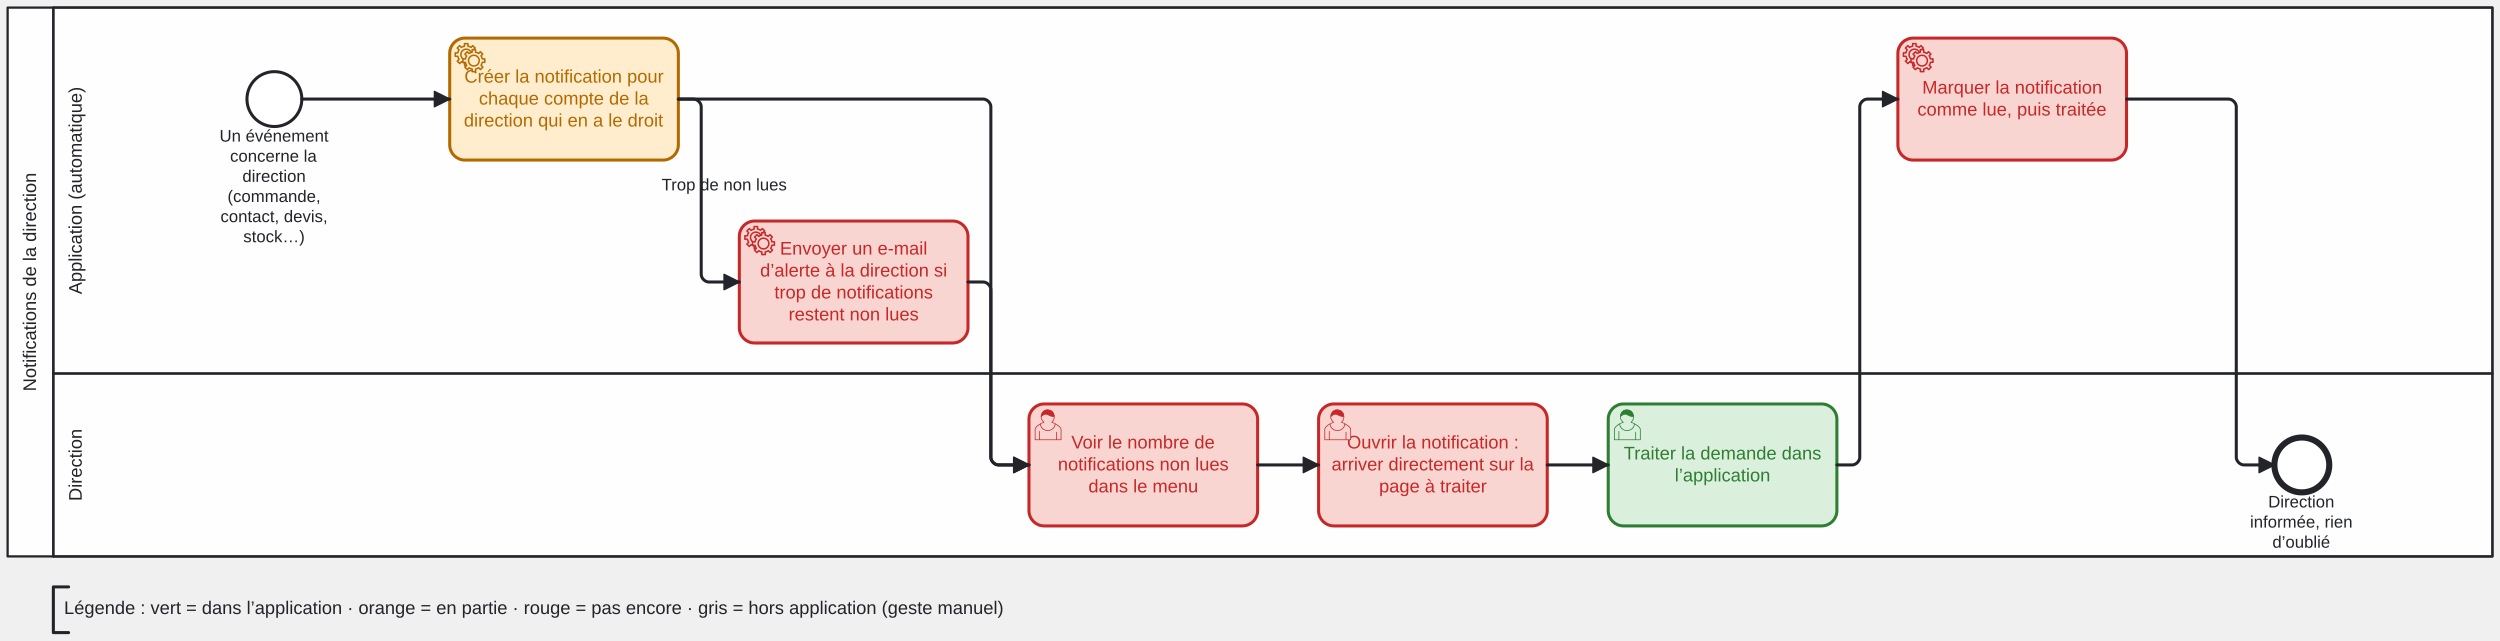
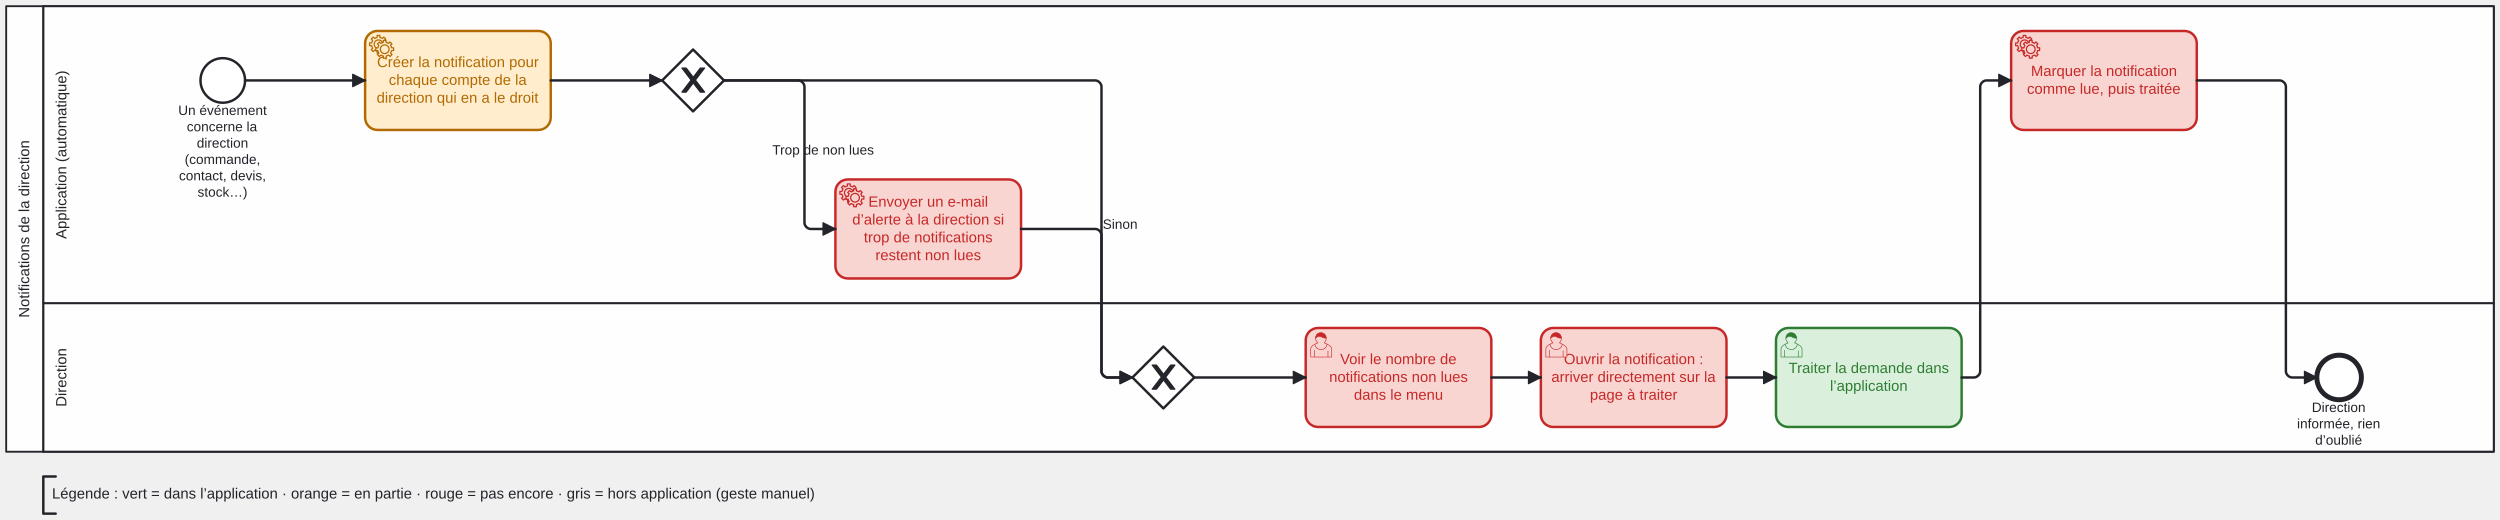
- <svg xmlns="http://www.w3.org/2000/svg" width="1640" height="420" viewBox="35 35 1640 420" version="1.1">
+ <svg xmlns="http://www.w3.org/2000/svg" width="2020" height="420" viewBox="35 35 2020 420" version="1.1">
  <g class="djs-group">
    <g class="djs-element djs-shape" data-element-id="P35_notifications_pool" transform="matrix(1 0 0 1 40 40)" style="display: block;">
      <g class="djs-visual">
-         <rect x="0" y="0" width="1630" height="360" rx="0" ry="0" style="stroke-linecap: round; stroke-linejoin: round; stroke: rgb(34, 36, 42); stroke-width: 1.5px; fill: white; fill-opacity: 0.95;" />
+         <rect x="0" y="0" width="2010" height="360" rx="0" ry="0" style="stroke-linecap: round; stroke-linejoin: round; stroke: rgb(34, 36, 42); stroke-width: 1.5px; fill: white; fill-opacity: 0.95;" />
        <path style="fill: none; stroke-linecap: round; stroke-linejoin: round; stroke: rgb(34, 36, 42); stroke-width: 1.5px;" d="M30,0L30,360" />
        <text lineHeight="1.2" class="djs-label" transform="matrix(-1.83697e-16 -1 1 -1.83697e-16 0 360)" style="font-family: Arial, sans-serif; font-size: 12px; font-weight: normal; fill: rgb(34, 36, 42);">
          <tspan x="108.289" y="18.6">Notifications de la direction</tspan>
        </text>
      </g>
-       <rect class="djs-hit djs-hit-all" x="0" y="0" width="1630" height="360" style="fill: none; stroke-opacity: 0; stroke: white; stroke-width: 15px;" />
-       <rect x="-5" y="-5" rx="4" width="1640" height="370" class="djs-outline" style="fill: none;" />
+       <rect class="djs-hit djs-hit-all" x="0" y="0" width="2010" height="360" style="fill: none; stroke-opacity: 0; stroke: white; stroke-width: 15px;" />
+       <rect x="-5" y="-5" rx="4" width="2020" height="370" class="djs-outline" style="fill: none;" />
    </g>
    <g class="djs-children">
      <g class="djs-group">
        <g class="djs-element djs-shape" data-element-id="P35_notifications_voie_direction" transform="matrix(1 0 0 1 70 280)" style="display: block;">
          <g class="djs-visual">
-             <rect x="0" y="0" width="1600" height="120" rx="0" ry="0" style="stroke-linecap: round; stroke-linejoin: round; stroke: rgb(34, 36, 42); stroke-width: 1.5px; fill: white; fill-opacity: 0.25;" />
+             <rect x="0" y="0" width="1980" height="120" rx="0" ry="0" style="stroke-linecap: round; stroke-linejoin: round; stroke: rgb(34, 36, 42); stroke-width: 1.5px; fill: white; fill-opacity: 0.25;" />
            <text lineHeight="1.2" class="djs-label" transform="matrix(-1.83697e-16 -1 1 -1.83697e-16 0 120)" style="font-family: Arial, sans-serif; font-size: 12px; font-weight: normal; fill: rgb(34, 36, 42);">
              <tspan x="36.32" y="18.6">Direction</tspan>
            </text>
          </g>
-           <rect class="djs-hit djs-hit-all" x="0" y="0" width="1600" height="120" style="fill: none; stroke-opacity: 0; stroke: white; stroke-width: 15px;" />
-           <rect x="-5" y="-5" rx="4" width="1610" height="130" class="djs-outline" style="fill: none;" />
+           <rect class="djs-hit djs-hit-all" x="0" y="0" width="1980" height="120" style="fill: none; stroke-opacity: 0; stroke: white; stroke-width: 15px;" />
+           <rect x="-5" y="-5" rx="4" width="1990" height="130" class="djs-outline" style="fill: none;" />
        </g>
      </g>
      <g class="djs-group">
        <g class="djs-element djs-shape" data-element-id="P35_notifications_voie_systeme" transform="matrix(1 0 0 1 70 40)" style="display: block;">
          <g class="djs-visual">
-             <rect x="0" y="0" width="1600" height="240" rx="0" ry="0" style="stroke-linecap: round; stroke-linejoin: round; stroke: rgb(34, 36, 42); stroke-width: 1.5px; fill: white; fill-opacity: 0.25;" />
+             <rect x="0" y="0" width="1980" height="240" rx="0" ry="0" style="stroke-linecap: round; stroke-linejoin: round; stroke: rgb(34, 36, 42); stroke-width: 1.5px; fill: white; fill-opacity: 0.25;" />
            <text lineHeight="1.2" class="djs-label" transform="matrix(-1.83697e-16 -1 1 -1.83697e-16 0 240)" style="font-family: Arial, sans-serif; font-size: 12px; font-weight: normal; fill: rgb(34, 36, 42);">
              <tspan x="51.959" y="18.6">Application (automatique)</tspan>
            </text>
          </g>
-           <rect class="djs-hit djs-hit-all" x="0" y="0" width="1600" height="240" style="fill: none; stroke-opacity: 0; stroke: white; stroke-width: 15px;" />
-           <rect x="-5" y="-5" rx="4" width="1610" height="250" class="djs-outline" style="fill: none;" />
+           <rect class="djs-hit djs-hit-all" x="0" y="0" width="1980" height="240" style="fill: none; stroke-opacity: 0; stroke: white; stroke-width: 15px;" />
+           <rect x="-5" y="-5" rx="4" width="1990" height="250" class="djs-outline" style="fill: none;" />
        </g>
      </g>
      <g class="djs-group">
        <g class="djs-element djs-shape" data-element-id="P35_notifications_d" transform="matrix(1 0 0 1 197 82)" style="display: block;">
          <g class="djs-visual">
            <circle cx="18" cy="18" r="18" style="stroke-linecap: round; stroke-linejoin: round; stroke: rgb(34, 36, 42); stroke-width: 2px; fill: white; fill-opacity: 0.95;" />
          </g>
          <rect class="djs-hit djs-hit-all" x="0" y="0" width="36" height="36" style="fill: none; stroke-opacity: 0; stroke: white; stroke-width: 15px;" />
          <circle cx="18" cy="18" r="23" class="djs-outline" style="fill: none;" />
        </g>
      </g>
      <g class="djs-group">
        <g class="djs-element djs-shape" data-element-id="P35_notifications_d_label" transform="matrix(1 0 0 1 179 118)" style="display: block;">
          <g class="djs-visual">
            <text lineHeight="1.2" class="djs-label" style="font-family: Arial, sans-serif; font-size: 11px; font-weight: normal; fill: rgb(34, 36, 42);">
              <tspan x="0" y="9.9">Un événement </tspan>
              <tspan x="6.898" y="23.1">concerne la </tspan>
              <tspan x="14.984" y="36.3">direction </tspan>
              <tspan x="5.203" y="49.5">(commande, </tspan>
              <tspan x="0.609" y="62.7">contact, devis, </tspan>
              <tspan x="15.602" y="75.9">stock…)</tspan>
            </text>
          </g>
          <rect class="djs-hit djs-hit-all" x="0" y="0" width="72" height="80" style="fill: none; stroke-opacity: 0; stroke: white; stroke-width: 15px;" />
          <rect x="-5" y="-5" rx="4" width="82" height="90" class="djs-outline" style="fill: none;" />
        </g>
      </g>
      <g class="djs-group">
        <g class="djs-element djs-shape" data-element-id="P35_notifications_t1" transform="matrix(1 0 0 1 330 60)" style="display: block;">
          <g class="djs-visual">
            <rect x="0" y="0" width="150" height="80" rx="10" ry="10" style="stroke-linecap: round; stroke-linejoin: round; stroke: rgb(178, 106, 0); stroke-width: 2px; fill: rgb(255, 236, 204); fill-opacity: 0.95;" />
            <text lineHeight="1.2" class="djs-label" style="font-family: Arial, sans-serif; font-size: 12px; font-weight: normal; fill: rgb(178, 106, 0);">
              <tspan x="9.631" y="29.2">Créer la notification pour</tspan>
              <tspan x="19.132" y="43.6">chaque compte de la </tspan>
              <tspan x="9.294" y="58">direction qui en a le droit</tspan>
            </text>
            <circle cx="5" cy="5" r="5" transform="translate(6, 6)" style="stroke-linecap: round; stroke-linejoin: round; stroke: none; stroke-width: 2px; fill: rgb(255, 236, 204);" />
            <path d="m 12,18 v -1.713 c 0.352,-0.07 0.704,-0.178 1.048,-0.321 0.344,-0.145 0.666,-0.321 0.966,-0.521 l 1.194,1.18 1.567,-1.577 -1.195,-1.18 c 0.403,-0.614 0.683,-1.299 0.825,-2.018 l 1.622,-0.01 v -2.22 l -1.637,0.01 c -0.073,-0.352 -0.178,-0.7 -0.324,-1.044 -0.145,-0.344 -0.321,-0.664 -0.523,-0.962 l 1.131,-1.136 -1.583,-1.563 -1.13,1.136 c -0.614,-0.401 -1.303,-0.681 -2.023,-0.822 l 0.009,-1.619 h -2.241 l 0.004,1.631 c -0.354,0.074 -0.705,0.18 -1.05,0.324 -0.344,0.144 -0.665,0.321 -0.964,0.52 l -1.17,-1.158 -1.567,1.579 1.168,1.157 c -0.403,0.613 -0.683,1.298 -0.825,2.017 l -1.659,0.003 v 2.222 l 1.672,-0.006 c 0.073,0.351 0.18,0.702 0.324,1.045 0.145,0.344 0.321,0.664 0.523,0.961 l -1.199,1.197 1.584,1.56 1.196,-1.193 c 0.614,0.403 1.303,0.682 2.023,0.823 l 7.19e-4,1.699 h 2.227 z m 0.221,-3.996 c -1.789,0.75 -3.858,-0.093 -4.61,-1.874 -0.752,-1.783 0.091,-3.846 1.88,-4.596 1.788,-0.749 3.857,0.093 4.609,1.874 0.752,1.782 -0.091,3.846 -1.88,4.596 z" style="fill: rgb(255, 236, 204); stroke-linecap: round; stroke-linejoin: round; stroke: rgb(178, 106, 0); stroke-width: 1px;" />
            <circle cx="5" cy="5" r="5" transform="translate(11, 10)" style="stroke-linecap: round; stroke-linejoin: round; stroke: none; stroke-width: 2px; fill: rgb(255, 236, 204);" />
            <path d="m 17,22 v -1.713 c 0.352,-0.07 0.704,-0.178 1.048,-0.321 0.344,-0.145 0.666,-0.321 0.966,-0.521 l 1.194,1.18 1.567,-1.577 -1.195,-1.18 c 0.403,-0.614 0.683,-1.299 0.825,-2.018 l 1.622,-0.01 v -2.22 l -1.637,0.01 c -0.073,-0.352 -0.178,-0.7 -0.324,-1.044 -0.145,-0.344 -0.321,-0.664 -0.523,-0.962 l 1.131,-1.136 -1.583,-1.563 -1.13,1.136 c -0.614,-0.401 -1.303,-0.681 -2.023,-0.822 l 0.009,-1.619 h -2.241 l 0.004,1.631 c -0.354,0.074 -0.705,0.18 -1.05,0.324 -0.344,0.144 -0.665,0.321 -0.964,0.52 l -1.17,-1.158 -1.567,1.579 1.168,1.157 c -0.403,0.613 -0.683,1.298 -0.825,2.017 l -1.659,0.003 v 2.222 l 1.672,-0.006 c 0.073,0.351 0.18,0.702 0.324,1.045 0.145,0.344 0.321,0.664 0.523,0.961 l -1.199,1.197 1.584,1.56 1.196,-1.193 c 0.614,0.403 1.303,0.682 2.023,0.823 l 7.19e-4,1.699 h 2.227 z m 0.221,-3.996 c -1.789,0.75 -3.858,-0.093 -4.61,-1.874 -0.752,-1.783 0.091,-3.846 1.88,-4.596 1.788,-0.749 3.857,0.093 4.609,1.874 0.752,1.782 -0.091,3.846 -1.88,4.596 z" style="fill: rgb(255, 236, 204); stroke-linecap: round; stroke-linejoin: round; stroke: rgb(178, 106, 0); stroke-width: 1px;" />
          </g>
          <rect class="djs-hit djs-hit-all" x="0" y="0" width="150" height="80" style="fill: none; stroke-opacity: 0; stroke: white; stroke-width: 15px;" />
          <rect x="-5" y="-5" rx="14" width="160" height="90" class="djs-outline" style="fill: none;" />
        </g>
      </g>
      <g class="djs-group">
-         <g class="djs-element djs-shape" data-element-id="P35_notifications_t6" transform="matrix(1 0 0 1 520 180)" style="display: block;">
+         <g class="djs-element djs-shape" data-element-id="P35_notifications_t6" transform="matrix(1 0 0 1 710 180)" style="display: block;">
          <g class="djs-visual">
            <rect x="0" y="0" width="150" height="80" rx="10" ry="10" style="stroke-linecap: round; stroke-linejoin: round; stroke: rgb(198, 40, 40); stroke-width: 2px; fill: rgb(249, 211, 207); fill-opacity: 0.95;" />
            <text lineHeight="1.2" class="djs-label" style="font-family: Arial, sans-serif; font-size: 12px; font-weight: normal; fill: rgb(198, 40, 40);">
              <tspan x="26.641" y="22">Envoyer un e-mail </tspan>
              <tspan x="13.633" y="36.4">d’alerte à la direction si </tspan>
              <tspan x="22.969" y="50.8">trop de notifications </tspan>
              <tspan x="32.305" y="65.2">restent non lues</tspan>
            </text>
            <circle cx="5" cy="5" r="5" transform="translate(6, 6)" style="stroke-linecap: round; stroke-linejoin: round; stroke: none; stroke-width: 2px; fill: rgb(249, 211, 207);" />
            <path d="m 12,18 v -1.713 c 0.352,-0.07 0.704,-0.178 1.048,-0.321 0.344,-0.145 0.666,-0.321 0.966,-0.521 l 1.194,1.18 1.567,-1.577 -1.195,-1.18 c 0.403,-0.614 0.683,-1.299 0.825,-2.018 l 1.622,-0.01 v -2.22 l -1.637,0.01 c -0.073,-0.352 -0.178,-0.7 -0.324,-1.044 -0.145,-0.344 -0.321,-0.664 -0.523,-0.962 l 1.131,-1.136 -1.583,-1.563 -1.13,1.136 c -0.614,-0.401 -1.303,-0.681 -2.023,-0.822 l 0.009,-1.619 h -2.241 l 0.004,1.631 c -0.354,0.074 -0.705,0.18 -1.05,0.324 -0.344,0.144 -0.665,0.321 -0.964,0.52 l -1.17,-1.158 -1.567,1.579 1.168,1.157 c -0.403,0.613 -0.683,1.298 -0.825,2.017 l -1.659,0.003 v 2.222 l 1.672,-0.006 c 0.073,0.351 0.18,0.702 0.324,1.045 0.145,0.344 0.321,0.664 0.523,0.961 l -1.199,1.197 1.584,1.56 1.196,-1.193 c 0.614,0.403 1.303,0.682 2.023,0.823 l 7.19e-4,1.699 h 2.227 z m 0.221,-3.996 c -1.789,0.75 -3.858,-0.093 -4.61,-1.874 -0.752,-1.783 0.091,-3.846 1.88,-4.596 1.788,-0.749 3.857,0.093 4.609,1.874 0.752,1.782 -0.091,3.846 -1.88,4.596 z" style="fill: rgb(249, 211, 207); stroke-linecap: round; stroke-linejoin: round; stroke: rgb(198, 40, 40); stroke-width: 1px;" />
            <circle cx="5" cy="5" r="5" transform="translate(11, 10)" style="stroke-linecap: round; stroke-linejoin: round; stroke: none; stroke-width: 2px; fill: rgb(249, 211, 207);" />
            <path d="m 17,22 v -1.713 c 0.352,-0.07 0.704,-0.178 1.048,-0.321 0.344,-0.145 0.666,-0.321 0.966,-0.521 l 1.194,1.18 1.567,-1.577 -1.195,-1.18 c 0.403,-0.614 0.683,-1.299 0.825,-2.018 l 1.622,-0.01 v -2.22 l -1.637,0.01 c -0.073,-0.352 -0.178,-0.7 -0.324,-1.044 -0.145,-0.344 -0.321,-0.664 -0.523,-0.962 l 1.131,-1.136 -1.583,-1.563 -1.13,1.136 c -0.614,-0.401 -1.303,-0.681 -2.023,-0.822 l 0.009,-1.619 h -2.241 l 0.004,1.631 c -0.354,0.074 -0.705,0.18 -1.05,0.324 -0.344,0.144 -0.665,0.321 -0.964,0.52 l -1.17,-1.158 -1.567,1.579 1.168,1.157 c -0.403,0.613 -0.683,1.298 -0.825,2.017 l -1.659,0.003 v 2.222 l 1.672,-0.006 c 0.073,0.351 0.18,0.702 0.324,1.045 0.145,0.344 0.321,0.664 0.523,0.961 l -1.199,1.197 1.584,1.56 1.196,-1.193 c 0.614,0.403 1.303,0.682 2.023,0.823 l 7.19e-4,1.699 h 2.227 z m 0.221,-3.996 c -1.789,0.75 -3.858,-0.093 -4.61,-1.874 -0.752,-1.783 0.091,-3.846 1.88,-4.596 1.788,-0.749 3.857,0.093 4.609,1.874 0.752,1.782 -0.091,3.846 -1.88,4.596 z" style="fill: rgb(249, 211, 207); stroke-linecap: round; stroke-linejoin: round; stroke: rgb(198, 40, 40); stroke-width: 1px;" />
          </g>
          <rect class="djs-hit djs-hit-all" x="0" y="0" width="150" height="80" style="fill: none; stroke-opacity: 0; stroke: white; stroke-width: 15px;" />
          <rect x="-5" y="-5" rx="14" width="160" height="90" class="djs-outline" style="fill: none;" />
        </g>
      </g>
      <g class="djs-group">
-         <g class="djs-element djs-shape" data-element-id="P35_notifications_t2" transform="matrix(1 0 0 1 710 300)" style="display: block;">
+         <g class="djs-element djs-shape" data-element-id="P35_notifications_t2" transform="matrix(1 0 0 1 1090 300)" style="display: block;">
          <g class="djs-visual">
            <rect x="0" y="0" width="150" height="80" rx="10" ry="10" style="stroke-linecap: round; stroke-linejoin: round; stroke: rgb(198, 40, 40); stroke-width: 2px; fill: rgb(249, 211, 207); fill-opacity: 0.95;" />
            <text lineHeight="1.2" class="djs-label" style="font-family: Arial, sans-serif; font-size: 12px; font-weight: normal; fill: rgb(198, 40, 40);">
              <tspan x="27.81" y="29.2">Voir le nombre de </tspan>
              <tspan x="18.961" y="43.6">notifications non lues </tspan>
              <tspan x="38.977" y="58">dans le menu</tspan>
            </text>
            <path d="m 15,12 c 0.909,-0.845 1.594,-2.049 1.594,-3.385 0,-2.554 -1.805,-4.622 -4.357,-4.622 -2.552,0 -4.288,2.068 -4.288,4.622 0,1.348 0.974,2.562 1.896,3.405 -0.529,0.187 -5.669,2.097 -5.794,4.756 v 6.718 h 17 v -6.718 c 0,-2.298 -5.528,-4.595 -6.051,-4.776 zm -8,6 l 0,5.5 m 11,0 l 0,-5" style="fill: rgb(249, 211, 207); stroke-linecap: round; stroke-linejoin: round; stroke: rgb(198, 40, 40); stroke-width: 0.5px;" />
            <path d="m 15,12 m 2.162,1.009 c 0,2.447 -2.158,4.431 -4.821,4.431 -2.665,0 -4.822,-1.981 -4.822,-4.431 " style="fill: rgb(249, 211, 207); stroke-linecap: round; stroke-linejoin: round; stroke: rgb(198, 40, 40); stroke-width: 0.5px;" />
            <path d="m 15,12 m -6.9,-3.80 c 0,0 2.251,-2.358 4.274,-1.177 2.024,1.181 4.221,1.537 4.124,0.965 -0.098,-0.57 -0.117,-3.791 -4.191,-4.136 -3.575,0.001 -4.208,3.367 -4.207,4.348 z" style="fill: rgb(198, 40, 40); stroke-linecap: round; stroke-linejoin: round; stroke: rgb(198, 40, 40); stroke-width: 0.5px;" />
          </g>
          <rect class="djs-hit djs-hit-all" x="0" y="0" width="150" height="80" style="fill: none; stroke-opacity: 0; stroke: white; stroke-width: 15px;" />
          <rect x="-5" y="-5" rx="14" width="160" height="90" class="djs-outline" style="fill: none;" />
        </g>
      </g>
      <g class="djs-group">
-         <g class="djs-element djs-shape" data-element-id="P35_notifications_t3" transform="matrix(1 0 0 1 900 300)" style="display: block;">
+         <g class="djs-element djs-shape" data-element-id="P35_notifications_t3" transform="matrix(1 0 0 1 1280 300)" style="display: block;">
          <g class="djs-visual">
            <rect x="0" y="0" width="150" height="80" rx="10" ry="10" style="stroke-linecap: round; stroke-linejoin: round; stroke: rgb(198, 40, 40); stroke-width: 2px; fill: rgb(249, 211, 207); fill-opacity: 0.95;" />
            <text lineHeight="1.2" class="djs-label" style="font-family: Arial, sans-serif; font-size: 12px; font-weight: normal; fill: rgb(198, 40, 40);">
              <tspan x="18.641" y="29.2">Ouvrir la notification : </tspan>
              <tspan x="8.482" y="43.6">arriver directement sur la</tspan>
              <tspan x="39.641" y="58">page à traiter</tspan>
            </text>
            <path d="m 15,12 c 0.909,-0.845 1.594,-2.049 1.594,-3.385 0,-2.554 -1.805,-4.622 -4.357,-4.622 -2.552,0 -4.288,2.068 -4.288,4.622 0,1.348 0.974,2.562 1.896,3.405 -0.529,0.187 -5.669,2.097 -5.794,4.756 v 6.718 h 17 v -6.718 c 0,-2.298 -5.528,-4.595 -6.051,-4.776 zm -8,6 l 0,5.5 m 11,0 l 0,-5" style="fill: rgb(249, 211, 207); stroke-linecap: round; stroke-linejoin: round; stroke: rgb(198, 40, 40); stroke-width: 0.5px;" />
            <path d="m 15,12 m 2.162,1.009 c 0,2.447 -2.158,4.431 -4.821,4.431 -2.665,0 -4.822,-1.981 -4.822,-4.431 " style="fill: rgb(249, 211, 207); stroke-linecap: round; stroke-linejoin: round; stroke: rgb(198, 40, 40); stroke-width: 0.5px;" />
            <path d="m 15,12 m -6.9,-3.80 c 0,0 2.251,-2.358 4.274,-1.177 2.024,1.181 4.221,1.537 4.124,0.965 -0.098,-0.57 -0.117,-3.791 -4.191,-4.136 -3.575,0.001 -4.208,3.367 -4.207,4.348 z" style="fill: rgb(198, 40, 40); stroke-linecap: round; stroke-linejoin: round; stroke: rgb(198, 40, 40); stroke-width: 0.5px;" />
          </g>
          <rect class="djs-hit djs-hit-all" x="0" y="0" width="150" height="80" style="fill: none; stroke-opacity: 0; stroke: white; stroke-width: 15px;" />
          <rect x="-5" y="-5" rx="14" width="160" height="90" class="djs-outline" style="fill: none;" />
        </g>
      </g>
      <g class="djs-group">
-         <g class="djs-element djs-shape" data-element-id="P35_notifications_t4" transform="matrix(1 0 0 1 1090 300)" style="display: block;">
+         <g class="djs-element djs-shape" data-element-id="P35_notifications_t4" transform="matrix(1 0 0 1 1470 300)" style="display: block;">
          <g class="djs-visual">
            <rect x="0" y="0" width="150" height="80" rx="10" ry="10" style="stroke-linecap: round; stroke-linejoin: round; stroke: rgb(46, 125, 50); stroke-width: 2px; fill: rgb(216, 240, 220); fill-opacity: 0.95;" />
            <text lineHeight="1.2" class="djs-label" style="font-family: Arial, sans-serif; font-size: 12px; font-weight: normal; fill: rgb(46, 125, 50);">
              <tspan x="10.18" y="36.4">Traiter la demande dans </tspan>
              <tspan x="43.641" y="50.8">l’application</tspan>
            </text>
            <path d="m 15,12 c 0.909,-0.845 1.594,-2.049 1.594,-3.385 0,-2.554 -1.805,-4.622 -4.357,-4.622 -2.552,0 -4.288,2.068 -4.288,4.622 0,1.348 0.974,2.562 1.896,3.405 -0.529,0.187 -5.669,2.097 -5.794,4.756 v 6.718 h 17 v -6.718 c 0,-2.298 -5.528,-4.595 -6.051,-4.776 zm -8,6 l 0,5.5 m 11,0 l 0,-5" style="fill: rgb(216, 240, 220); stroke-linecap: round; stroke-linejoin: round; stroke: rgb(46, 125, 50); stroke-width: 0.5px;" />
            <path d="m 15,12 m 2.162,1.009 c 0,2.447 -2.158,4.431 -4.821,4.431 -2.665,0 -4.822,-1.981 -4.822,-4.431 " style="fill: rgb(216, 240, 220); stroke-linecap: round; stroke-linejoin: round; stroke: rgb(46, 125, 50); stroke-width: 0.5px;" />
            <path d="m 15,12 m -6.9,-3.80 c 0,0 2.251,-2.358 4.274,-1.177 2.024,1.181 4.221,1.537 4.124,0.965 -0.098,-0.57 -0.117,-3.791 -4.191,-4.136 -3.575,0.001 -4.208,3.367 -4.207,4.348 z" style="fill: rgb(46, 125, 50); stroke-linecap: round; stroke-linejoin: round; stroke: rgb(46, 125, 50); stroke-width: 0.5px;" />
          </g>
          <rect class="djs-hit djs-hit-all" x="0" y="0" width="150" height="80" style="fill: none; stroke-opacity: 0; stroke: white; stroke-width: 15px;" />
          <rect x="-5" y="-5" rx="14" width="160" height="90" class="djs-outline" style="fill: none;" />
        </g>
      </g>
      <g class="djs-group">
-         <g class="djs-element djs-shape" data-element-id="P35_notifications_t5" transform="matrix(1 0 0 1 1280 60)" style="display: block;">
+         <g class="djs-element djs-shape" data-element-id="P35_notifications_t5" transform="matrix(1 0 0 1 1660 60)" style="display: block;">
          <g class="djs-visual">
            <rect x="0" y="0" width="150" height="80" rx="10" ry="10" style="stroke-linecap: round; stroke-linejoin: round; stroke: rgb(198, 40, 40); stroke-width: 2px; fill: rgb(249, 211, 207); fill-opacity: 0.95;" />
            <text lineHeight="1.2" class="djs-label" style="font-family: Arial, sans-serif; font-size: 12px; font-weight: normal; fill: rgb(198, 40, 40);">
              <tspan x="15.969" y="36.4">Marquer la notification </tspan>
              <tspan x="12.81" y="50.8">comme lue, puis traitée</tspan>
            </text>
            <circle cx="5" cy="5" r="5" transform="translate(6, 6)" style="stroke-linecap: round; stroke-linejoin: round; stroke: none; stroke-width: 2px; fill: rgb(249, 211, 207);" />
            <path d="m 12,18 v -1.713 c 0.352,-0.07 0.704,-0.178 1.048,-0.321 0.344,-0.145 0.666,-0.321 0.966,-0.521 l 1.194,1.18 1.567,-1.577 -1.195,-1.18 c 0.403,-0.614 0.683,-1.299 0.825,-2.018 l 1.622,-0.01 v -2.22 l -1.637,0.01 c -0.073,-0.352 -0.178,-0.7 -0.324,-1.044 -0.145,-0.344 -0.321,-0.664 -0.523,-0.962 l 1.131,-1.136 -1.583,-1.563 -1.13,1.136 c -0.614,-0.401 -1.303,-0.681 -2.023,-0.822 l 0.009,-1.619 h -2.241 l 0.004,1.631 c -0.354,0.074 -0.705,0.18 -1.05,0.324 -0.344,0.144 -0.665,0.321 -0.964,0.52 l -1.17,-1.158 -1.567,1.579 1.168,1.157 c -0.403,0.613 -0.683,1.298 -0.825,2.017 l -1.659,0.003 v 2.222 l 1.672,-0.006 c 0.073,0.351 0.18,0.702 0.324,1.045 0.145,0.344 0.321,0.664 0.523,0.961 l -1.199,1.197 1.584,1.56 1.196,-1.193 c 0.614,0.403 1.303,0.682 2.023,0.823 l 7.19e-4,1.699 h 2.227 z m 0.221,-3.996 c -1.789,0.75 -3.858,-0.093 -4.61,-1.874 -0.752,-1.783 0.091,-3.846 1.88,-4.596 1.788,-0.749 3.857,0.093 4.609,1.874 0.752,1.782 -0.091,3.846 -1.88,4.596 z" style="fill: rgb(249, 211, 207); stroke-linecap: round; stroke-linejoin: round; stroke: rgb(198, 40, 40); stroke-width: 1px;" />
            <circle cx="5" cy="5" r="5" transform="translate(11, 10)" style="stroke-linecap: round; stroke-linejoin: round; stroke: none; stroke-width: 2px; fill: rgb(249, 211, 207);" />
            <path d="m 17,22 v -1.713 c 0.352,-0.07 0.704,-0.178 1.048,-0.321 0.344,-0.145 0.666,-0.321 0.966,-0.521 l 1.194,1.18 1.567,-1.577 -1.195,-1.18 c 0.403,-0.614 0.683,-1.299 0.825,-2.018 l 1.622,-0.01 v -2.22 l -1.637,0.01 c -0.073,-0.352 -0.178,-0.7 -0.324,-1.044 -0.145,-0.344 -0.321,-0.664 -0.523,-0.962 l 1.131,-1.136 -1.583,-1.563 -1.13,1.136 c -0.614,-0.401 -1.303,-0.681 -2.023,-0.822 l 0.009,-1.619 h -2.241 l 0.004,1.631 c -0.354,0.074 -0.705,0.18 -1.05,0.324 -0.344,0.144 -0.665,0.321 -0.964,0.52 l -1.17,-1.158 -1.567,1.579 1.168,1.157 c -0.403,0.613 -0.683,1.298 -0.825,2.017 l -1.659,0.003 v 2.222 l 1.672,-0.006 c 0.073,0.351 0.18,0.702 0.324,1.045 0.145,0.344 0.321,0.664 0.523,0.961 l -1.199,1.197 1.584,1.56 1.196,-1.193 c 0.614,0.403 1.303,0.682 2.023,0.823 l 7.19e-4,1.699 h 2.227 z m 0.221,-3.996 c -1.789,0.75 -3.858,-0.093 -4.61,-1.874 -0.752,-1.783 0.091,-3.846 1.88,-4.596 1.788,-0.749 3.857,0.093 4.609,1.874 0.752,1.782 -0.091,3.846 -1.88,4.596 z" style="fill: rgb(249, 211, 207); stroke-linecap: round; stroke-linejoin: round; stroke: rgb(198, 40, 40); stroke-width: 1px;" />
          </g>
          <rect class="djs-hit djs-hit-all" x="0" y="0" width="150" height="80" style="fill: none; stroke-opacity: 0; stroke: white; stroke-width: 15px;" />
          <rect x="-5" y="-5" rx="14" width="160" height="90" class="djs-outline" style="fill: none;" />
        </g>
      </g>
      <g class="djs-group">
-         <g class="djs-element djs-shape" data-element-id="P35_notifications_f" transform="matrix(1 0 0 1 1527 322)" style="display: block;">
+         <g class="djs-element djs-shape" data-element-id="P35_notifications_f" transform="matrix(1 0 0 1 1907 322)" style="display: block;">
          <g class="djs-visual">
            <circle cx="18" cy="18" r="18" style="stroke-linecap: round; stroke-linejoin: round; stroke: rgb(34, 36, 42); stroke-width: 4px; fill: white; fill-opacity: 0.95;" />
          </g>
          <rect class="djs-hit djs-hit-all" x="0" y="0" width="36" height="36" style="fill: none; stroke-opacity: 0; stroke: white; stroke-width: 15px;" />
          <circle cx="18" cy="18" r="24" class="djs-outline" style="fill: none;" />
        </g>
      </g>
      <g class="djs-group">
-         <g class="djs-element djs-shape" data-element-id="P35_notifications_f_label" transform="matrix(1 0 0 1 1511 358)" style="display: block;">
+         <g class="djs-element djs-shape" data-element-id="P35_notifications_f_label" transform="matrix(1 0 0 1 1891 358)" style="display: block;">
          <g class="djs-visual">
            <text lineHeight="1.2" class="djs-label" style="font-family: Arial, sans-serif; font-size: 11px; font-weight: normal; fill: rgb(34, 36, 42);">
              <tspan x="11.93" y="9.9">Direction </tspan>
              <tspan x="0" y="23.1">informée, rien </tspan>
              <tspan x="14.672" y="36.3">d’oublié</tspan>
            </text>
          </g>
          <rect class="djs-hit djs-hit-all" x="0" y="0" width="68" height="40" style="fill: none; stroke-opacity: 0; stroke: white; stroke-width: 15px;" />
          <rect x="-5" y="-5" rx="4" width="78" height="50" class="djs-outline" style="fill: none;" />
        </g>
      </g>
      <g class="djs-group">
+         <g class="djs-element djs-shape" data-element-id="P35_notifications_gs1" transform="matrix(1 0 0 1 570 75)" style="display: block;">
+           <g class="djs-visual">
+             <polygon points="25,0 50,25 25,50 0,25" style="stroke-linecap: round; stroke-linejoin: round; stroke: rgb(34, 36, 42); stroke-width: 2px; fill: white; fill-opacity: 0.95;" />
+             <path d="m 16,15 7.429,9.714 -7.429,9.714 3.429,0 5.714,-7.464 5.714,7.464 3.429,0 -7.429,-9.714 7.429,-9.714 -3.429,0 -5.714,7.464 -5.714,-7.464 -3.429,0 z" style="fill: rgb(34, 36, 42); stroke-linecap: round; stroke-linejoin: round; stroke: rgb(34, 36, 42); stroke-width: 1px;" />
+           </g>
+           <rect class="djs-hit djs-hit-all" x="0" y="0" width="50" height="50" style="fill: none; stroke-opacity: 0; stroke: white; stroke-width: 15px;" />
+           <rect x="2" y="2" rx="4" width="46" height="46" class="djs-outline" style="transform-box: fill-box; transform: rotate(45deg); transform-origin: center center; fill: none;" />
+         </g>
+       </g>
+       <g class="djs-group">
+         <g class="djs-element djs-shape" data-element-id="P35_notifications_gj2" transform="matrix(1 0 0 1 950 315)" style="display: block;">
+           <g class="djs-visual">
+             <polygon points="25,0 50,25 25,50 0,25" style="stroke-linecap: round; stroke-linejoin: round; stroke: rgb(34, 36, 42); stroke-width: 2px; fill: white; fill-opacity: 0.95;" />
+             <path d="m 16,15 7.429,9.714 -7.429,9.714 3.429,0 5.714,-7.464 5.714,7.464 3.429,0 -7.429,-9.714 7.429,-9.714 -3.429,0 -5.714,7.464 -5.714,-7.464 -3.429,0 z" style="fill: rgb(34, 36, 42); stroke-linecap: round; stroke-linejoin: round; stroke: rgb(34, 36, 42); stroke-width: 1px;" />
+           </g>
+           <rect class="djs-hit djs-hit-all" x="0" y="0" width="50" height="50" style="fill: none; stroke-opacity: 0; stroke: white; stroke-width: 15px;" />
+           <rect x="2" y="2" rx="4" width="46" height="46" class="djs-outline" style="transform-box: fill-box; transform: rotate(45deg); transform-origin: center center; fill: none;" />
+         </g>
+       </g>
+       <g class="djs-group">
        <g class="djs-element djs-shape" data-element-id="P35_notifications_legende" transform="matrix(1 0 0 1 70 420)" style="display: block;">
          <g class="djs-visual">
            <rect x="0" y="0" width="760" height="30" rx="0" ry="0" style="stroke-linecap: round; stroke-linejoin: round; stroke: none; stroke-width: 2px; fill: none;" />
            <path d="m 0, 0 m 10,0 l -10,0 l 0,30 l 10,0" style="fill: none; stroke-linecap: round; stroke-linejoin: round; stroke: rgb(34, 36, 42); stroke-width: 2px;" />
            <text lineHeight="1.2" class="djs-label" style="font-family: Arial, sans-serif; font-size: 12px; font-weight: normal; fill: rgb(34, 36, 42);">
              <tspan x="7" y="17.8">Légende : vert = dans l’application · orange = en partie · rouge = pas encore · gris = hors application (geste manuel)</tspan>
            </text>
          </g>
          <rect class="djs-hit djs-hit-all" x="0" y="0" width="760" height="30" style="fill: none; stroke-opacity: 0; stroke: white; stroke-width: 15px;" />
          <rect x="-5" y="-5" rx="4" width="770" height="40" class="djs-outline" style="fill: none;" />
        </g>
      </g>
      <g class="djs-group">
        <g class="djs-element djs-connection" data-element-id="P35_notifications_flux1" style="display: block;">
          <g class="djs-visual">
            <defs>
-               <marker id="marker-68hi9o77cp0gd9dlmn3zvgb8o" viewBox="0 0 20 20" refX="11" refY="10" markerWidth="10" markerHeight="10" orient="auto">
-                 <path d="M 1 5 L 11 10 L 1 15 Z" style="stroke-linecap: round; stroke-linejoin: round; stroke: rgb(34, 36, 42); stroke-width: 1px; fill: rgb(34, 36, 42);" />
-               </marker>
-             </defs>
-             <path data-corner-radius="5" style="fill: none; stroke-linecap: round; stroke-linejoin: round; stroke: rgb(34, 36, 42); stroke-width: 2px; marker-end: url('#marker-68hi9o77cp0gd9dlmn3zvgb8o');" d="M233,100L330,100" />
+               <marker id="marker-7ggpt4ic354ou307viq0sbax4" viewBox="0 0 20 20" refX="11" refY="10" markerWidth="10" markerHeight="10" orient="auto">
+                 <path d="M 1 5 L 11 10 L 1 15 Z" style="stroke-linecap: round; stroke-linejoin: round; stroke: rgb(34, 36, 42); stroke-width: 1px; fill: rgb(34, 36, 42);" />
+               </marker>
+             </defs>
+             <path data-corner-radius="5" style="fill: none; stroke-linecap: round; stroke-linejoin: round; stroke: rgb(34, 36, 42); stroke-width: 2px; marker-end: url('#marker-7ggpt4ic354ou307viq0sbax4');" d="M233,100L330,100" />
          </g>
          <rect x="228" y="95" rx="4" width="107" height="10" class="djs-outline" style="fill: none;" />
          <path d="M233,100L330,100" class="djs-hit djs-hit-stroke" style="fill: none; stroke-opacity: 0; stroke: white; stroke-width: 15px;" />
        </g>
      </g>
      <g class="djs-group">
        <g class="djs-element djs-connection" data-element-id="P35_notifications_flux2" style="display: block;">
          <g class="djs-visual">
            <defs>
-               <marker id="marker-2mfuzhc1ly5j6qw5rqeupoffz" viewBox="0 0 20 20" refX="11" refY="10" markerWidth="10" markerHeight="10" orient="auto">
-                 <path d="M 1 5 L 11 10 L 1 15 Z" style="stroke-linecap: round; stroke-linejoin: round; stroke: rgb(34, 36, 42); stroke-width: 1px; fill: rgb(34, 36, 42);" />
-               </marker>
-             </defs>
-             <path data-corner-radius="5" style="fill: none; stroke-linecap: round; stroke-linejoin: round; stroke: rgb(34, 36, 42); stroke-width: 2px; marker-end: url('#marker-2mfuzhc1ly5j6qw5rqeupoffz');" d="M480,100L680,100C682.5,100,685,102.5,685,105L685,335C685,337.5,687.5,340,690,340L710,340" />
-           </g>
-           <rect x="475" y="95" rx="4" width="240" height="250" class="djs-outline" style="fill: none;" />
-           <path d="M480,100L685,100L685,340L710,340" class="djs-hit djs-hit-stroke" style="fill: none; stroke-opacity: 0; stroke: white; stroke-width: 15px;" />
+               <marker id="marker-67wz6vqfxp3ve8q3fo5k1bq26" viewBox="0 0 20 20" refX="11" refY="10" markerWidth="10" markerHeight="10" orient="auto">
+                 <path d="M 1 5 L 11 10 L 1 15 Z" style="stroke-linecap: round; stroke-linejoin: round; stroke: rgb(34, 36, 42); stroke-width: 1px; fill: rgb(34, 36, 42);" />
+               </marker>
+             </defs>
+             <path data-corner-radius="5" style="fill: none; stroke-linecap: round; stroke-linejoin: round; stroke: rgb(34, 36, 42); stroke-width: 2px; marker-end: url('#marker-67wz6vqfxp3ve8q3fo5k1bq26');" d="M860,220L920,220C922.5,220,925,222.5,925,225L925,335C925,337.5,927.5,340,930,340L950,340" />
+           </g>
+           <rect x="855" y="215" rx="4" width="100" height="130" class="djs-outline" style="fill: none;" />
+           <path d="M860,220L925,220L925,340L950,340" class="djs-hit djs-hit-stroke" style="fill: none; stroke-opacity: 0; stroke: white; stroke-width: 15px;" />
        </g>
      </g>
      <g class="djs-group">
        <g class="djs-element djs-connection" data-element-id="P35_notifications_flux3" style="display: block;">
          <g class="djs-visual">
            <defs>
-               <marker id="marker-1t6mjlte8qmprrv7x6gh1256m" viewBox="0 0 20 20" refX="11" refY="10" markerWidth="10" markerHeight="10" orient="auto">
-                 <path d="M 1 5 L 11 10 L 1 15 Z" style="stroke-linecap: round; stroke-linejoin: round; stroke: rgb(34, 36, 42); stroke-width: 1px; fill: rgb(34, 36, 42);" />
-               </marker>
-             </defs>
-             <path data-corner-radius="5" style="fill: none; stroke-linecap: round; stroke-linejoin: round; stroke: rgb(34, 36, 42); stroke-width: 2px; marker-end: url('#marker-1t6mjlte8qmprrv7x6gh1256m');" d="M480,100L490,100C492.5,100,495,102.5,495,105L495,215C495,217.5,497.5,220,500,220L520,220" />
-           </g>
-           <rect x="475" y="95" rx="4" width="50" height="130" class="djs-outline" style="fill: none;" />
-           <path d="M480,100L495,100L495,220L520,220" class="djs-hit djs-hit-stroke" style="fill: none; stroke-opacity: 0; stroke: white; stroke-width: 15px;" />
-         </g>
-       </g>
-       <g class="djs-group">
-         <g class="djs-element djs-shape" data-element-id="P35_notifications_flux3_label" transform="matrix(1 0 0 1 469 150)" style="display: block;">
+               <marker id="marker-70i3dzbbn14m8xn2nqm1pm2ro" viewBox="0 0 20 20" refX="11" refY="10" markerWidth="10" markerHeight="10" orient="auto">
+                 <path d="M 1 5 L 11 10 L 1 15 Z" style="stroke-linecap: round; stroke-linejoin: round; stroke: rgb(34, 36, 42); stroke-width: 1px; fill: rgb(34, 36, 42);" />
+               </marker>
+             </defs>
+             <path data-corner-radius="5" style="fill: none; stroke-linecap: round; stroke-linejoin: round; stroke: rgb(34, 36, 42); stroke-width: 2px; marker-end: url('#marker-70i3dzbbn14m8xn2nqm1pm2ro');" d="M1240,340L1280,340" />
+           </g>
+           <rect x="1235" y="335" rx="4" width="50" height="10" class="djs-outline" style="fill: none;" />
+           <path d="M1240,340L1280,340" class="djs-hit djs-hit-stroke" style="fill: none; stroke-opacity: 0; stroke: white; stroke-width: 15px;" />
+         </g>
+       </g>
+       <g class="djs-group">
+         <g class="djs-element djs-connection" data-element-id="P35_notifications_flux4" style="display: block;">
+           <g class="djs-visual">
+             <defs>
+               <marker id="marker-3iiood9tt9ei78vwyk6t4o00q" viewBox="0 0 20 20" refX="11" refY="10" markerWidth="10" markerHeight="10" orient="auto">
+                 <path d="M 1 5 L 11 10 L 1 15 Z" style="stroke-linecap: round; stroke-linejoin: round; stroke: rgb(34, 36, 42); stroke-width: 1px; fill: rgb(34, 36, 42);" />
+               </marker>
+             </defs>
+             <path data-corner-radius="5" style="fill: none; stroke-linecap: round; stroke-linejoin: round; stroke: rgb(34, 36, 42); stroke-width: 2px; marker-end: url('#marker-3iiood9tt9ei78vwyk6t4o00q');" d="M1430,340L1470,340" />
+           </g>
+           <rect x="1425" y="335" rx="4" width="50" height="10" class="djs-outline" style="fill: none;" />
+           <path d="M1430,340L1470,340" class="djs-hit djs-hit-stroke" style="fill: none; stroke-opacity: 0; stroke: white; stroke-width: 15px;" />
+         </g>
+       </g>
+       <g class="djs-group">
+         <g class="djs-element djs-connection" data-element-id="P35_notifications_flux5" style="display: block;">
+           <g class="djs-visual">
+             <defs>
+               <marker id="marker-e6kuyqqbdeijwm69culwilbrh" viewBox="0 0 20 20" refX="11" refY="10" markerWidth="10" markerHeight="10" orient="auto">
+                 <path d="M 1 5 L 11 10 L 1 15 Z" style="stroke-linecap: round; stroke-linejoin: round; stroke: rgb(34, 36, 42); stroke-width: 1px; fill: rgb(34, 36, 42);" />
+               </marker>
+             </defs>
+             <path data-corner-radius="5" style="fill: none; stroke-linecap: round; stroke-linejoin: round; stroke: rgb(34, 36, 42); stroke-width: 2px; marker-end: url('#marker-e6kuyqqbdeijwm69culwilbrh');" d="M1620,340L1630,340C1632.5,340,1635,337.5,1635,335L1635,105C1635,102.5,1637.5,100,1640,100L1660,100" />
+           </g>
+           <rect x="1615" y="95" rx="4" width="50" height="250" class="djs-outline" style="fill: none;" />
+           <path d="M1620,340L1635,340L1635,100L1660,100" class="djs-hit djs-hit-stroke" style="fill: none; stroke-opacity: 0; stroke: white; stroke-width: 15px;" />
+         </g>
+       </g>
+       <g class="djs-group">
+         <g class="djs-element djs-connection" data-element-id="P35_notifications_flux6" style="display: block;">
+           <g class="djs-visual">
+             <defs>
+               <marker id="marker-cku2vx3tioq3l29mnv1rq8ec2" viewBox="0 0 20 20" refX="11" refY="10" markerWidth="10" markerHeight="10" orient="auto">
+                 <path d="M 1 5 L 11 10 L 1 15 Z" style="stroke-linecap: round; stroke-linejoin: round; stroke: rgb(34, 36, 42); stroke-width: 1px; fill: rgb(34, 36, 42);" />
+               </marker>
+             </defs>
+             <path data-corner-radius="5" style="fill: none; stroke-linecap: round; stroke-linejoin: round; stroke: rgb(34, 36, 42); stroke-width: 2px; marker-end: url('#marker-cku2vx3tioq3l29mnv1rq8ec2');" d="M1810,100L1877,100C1879.5,100,1882,102.5,1882,105L1882,335C1882,337.5,1884.5,340,1887,340L1907,340" />
+           </g>
+           <rect x="1805" y="95" rx="4" width="107" height="250" class="djs-outline" style="fill: none;" />
+           <path d="M1810,100L1882,100L1882,340L1907,340" class="djs-hit djs-hit-stroke" style="fill: none; stroke-opacity: 0; stroke: white; stroke-width: 15px;" />
+         </g>
+       </g>
+       <g class="djs-group">
+         <g class="djs-element djs-connection" data-element-id="P35_notifications_flux7" style="display: block;">
+           <g class="djs-visual">
+             <defs>
+               <marker id="marker-1yf2tf1mxtx9ibr39e9mjj7tl" viewBox="0 0 20 20" refX="11" refY="10" markerWidth="10" markerHeight="10" orient="auto">
+                 <path d="M 1 5 L 11 10 L 1 15 Z" style="stroke-linecap: round; stroke-linejoin: round; stroke: rgb(34, 36, 42); stroke-width: 1px; fill: rgb(34, 36, 42);" />
+               </marker>
+             </defs>
+             <path data-corner-radius="5" style="fill: none; stroke-linecap: round; stroke-linejoin: round; stroke: rgb(34, 36, 42); stroke-width: 2px; marker-end: url('#marker-1yf2tf1mxtx9ibr39e9mjj7tl');" d="M480,100L570,100" />
+           </g>
+           <rect x="475" y="95" rx="4" width="100" height="10" class="djs-outline" style="fill: none;" />
+           <path d="M480,100L570,100" class="djs-hit djs-hit-stroke" style="fill: none; stroke-opacity: 0; stroke: white; stroke-width: 15px;" />
+         </g>
+       </g>
+       <g class="djs-group">
+         <g class="djs-element djs-connection" data-element-id="P35_notifications_flux8" style="display: block;">
+           <g class="djs-visual">
+             <defs>
+               <marker id="marker-98q3m41eqqzoqt98iczl8h5a9" viewBox="0 0 20 20" refX="11" refY="10" markerWidth="10" markerHeight="10" orient="auto">
+                 <path d="M 1 5 L 11 10 L 1 15 Z" style="stroke-linecap: round; stroke-linejoin: round; stroke: rgb(34, 36, 42); stroke-width: 1px; fill: rgb(34, 36, 42);" />
+               </marker>
+             </defs>
+             <path data-corner-radius="5" style="fill: none; stroke-linecap: round; stroke-linejoin: round; stroke: rgb(34, 36, 42); stroke-width: 2px; marker-end: url('#marker-98q3m41eqqzoqt98iczl8h5a9');" d="M620,100L920,100C922.5,100,925,102.5,925,105L925,335C925,337.5,927.5,340,930,340L950,340" />
+           </g>
+           <rect x="615" y="95" rx="4" width="340" height="250" class="djs-outline" style="fill: none;" />
+           <path d="M620,100L925,100L925,340L950,340" class="djs-hit djs-hit-stroke" style="fill: none; stroke-opacity: 0; stroke: white; stroke-width: 15px;" />
+         </g>
+       </g>
+       <g class="djs-group">
+         <g class="djs-element djs-shape" data-element-id="P35_notifications_flux8_label" transform="matrix(1 0 0 1 926 210)" style="display: block;">
+           <g class="djs-visual">
+             <text lineHeight="1.2" class="djs-label" style="font-family: Arial, sans-serif; font-size: 11px; font-weight: normal; fill: rgb(34, 36, 42);">
+               <tspan x="0" y="9.9">Sinon</tspan>
+             </text>
+           </g>
+           <rect class="djs-hit djs-hit-all" x="0" y="0" width="29" height="14" style="fill: none; stroke-opacity: 0; stroke: white; stroke-width: 15px;" />
+           <rect x="-5" y="-5" rx="4" width="39" height="24" class="djs-outline" style="fill: none;" />
+         </g>
+       </g>
+       <g class="djs-group">
+         <g class="djs-element djs-connection" data-element-id="P35_notifications_flux9" style="display: block;">
+           <g class="djs-visual">
+             <defs>
+               <marker id="marker-6xr5phmd5i1zkd5y2igfbk5lh" viewBox="0 0 20 20" refX="11" refY="10" markerWidth="10" markerHeight="10" orient="auto">
+                 <path d="M 1 5 L 11 10 L 1 15 Z" style="stroke-linecap: round; stroke-linejoin: round; stroke: rgb(34, 36, 42); stroke-width: 1px; fill: rgb(34, 36, 42);" />
+               </marker>
+             </defs>
+             <path data-corner-radius="5" style="fill: none; stroke-linecap: round; stroke-linejoin: round; stroke: rgb(34, 36, 42); stroke-width: 2px; marker-end: url('#marker-6xr5phmd5i1zkd5y2igfbk5lh');" d="M620,100L680,100C682.5,100,685,102.5,685,105L685,215C685,217.5,687.5,220,690,220L710,220" />
+           </g>
+           <rect x="615" y="95" rx="4" width="100" height="130" class="djs-outline" style="fill: none;" />
+           <path d="M620,100L685,100L685,220L710,220" class="djs-hit djs-hit-stroke" style="fill: none; stroke-opacity: 0; stroke: white; stroke-width: 15px;" />
+         </g>
+       </g>
+       <g class="djs-group">
+         <g class="djs-element djs-shape" data-element-id="P35_notifications_flux9_label" transform="matrix(1 0 0 1 659 150)" style="display: block;">
          <g class="djs-visual">
            <text lineHeight="1.2" class="djs-label" style="font-family: Arial, sans-serif; font-size: 11px; font-weight: normal; fill: rgb(34, 36, 42);">
              <tspan x="0" y="9.9">Trop de non lues</tspan>
            </text>
          </g>
          <rect class="djs-hit djs-hit-all" x="0" y="0" width="83" height="14" style="fill: none; stroke-opacity: 0; stroke: white; stroke-width: 15px;" />
          <rect x="-5" y="-5" rx="4" width="93" height="24" class="djs-outline" style="fill: none;" />
        </g>
      </g>
      <g class="djs-group">
-         <g class="djs-element djs-connection" data-element-id="P35_notifications_flux4" style="display: block;">
-           <g class="djs-visual">
-             <defs>
-               <marker id="marker-eychx9mnun0yf7w9pj76ii10b" viewBox="0 0 20 20" refX="11" refY="10" markerWidth="10" markerHeight="10" orient="auto">
-                 <path d="M 1 5 L 11 10 L 1 15 Z" style="stroke-linecap: round; stroke-linejoin: round; stroke: rgb(34, 36, 42); stroke-width: 1px; fill: rgb(34, 36, 42);" />
-               </marker>
-             </defs>
-             <path data-corner-radius="5" style="fill: none; stroke-linecap: round; stroke-linejoin: round; stroke: rgb(34, 36, 42); stroke-width: 2px; marker-end: url('#marker-eychx9mnun0yf7w9pj76ii10b');" d="M670,220L680,220C682.5,220,685,222.5,685,225L685,335C685,337.5,687.5,340,690,340L710,340" />
-           </g>
-           <rect x="665" y="215" rx="4" width="50" height="130" class="djs-outline" style="fill: none;" />
-           <path d="M670,220L685,220L685,340L710,340" class="djs-hit djs-hit-stroke" style="fill: none; stroke-opacity: 0; stroke: white; stroke-width: 15px;" />
-         </g>
-       </g>
-       <g class="djs-group">
-         <g class="djs-element djs-connection" data-element-id="P35_notifications_flux5" style="display: block;">
-           <g class="djs-visual">
-             <defs>
-               <marker id="marker-4lnor4axoa60cc5926szv0gau" viewBox="0 0 20 20" refX="11" refY="10" markerWidth="10" markerHeight="10" orient="auto">
-                 <path d="M 1 5 L 11 10 L 1 15 Z" style="stroke-linecap: round; stroke-linejoin: round; stroke: rgb(34, 36, 42); stroke-width: 1px; fill: rgb(34, 36, 42);" />
-               </marker>
-             </defs>
-             <path data-corner-radius="5" style="fill: none; stroke-linecap: round; stroke-linejoin: round; stroke: rgb(34, 36, 42); stroke-width: 2px; marker-end: url('#marker-4lnor4axoa60cc5926szv0gau');" d="M860,340L900,340" />
-           </g>
-           <rect x="855" y="335" rx="4" width="50" height="10" class="djs-outline" style="fill: none;" />
-           <path d="M860,340L900,340" class="djs-hit djs-hit-stroke" style="fill: none; stroke-opacity: 0; stroke: white; stroke-width: 15px;" />
-         </g>
-       </g>
-       <g class="djs-group">
-         <g class="djs-element djs-connection" data-element-id="P35_notifications_flux6" style="display: block;">
-           <g class="djs-visual">
-             <defs>
-               <marker id="marker-e6jb6svisjcz69ldkbv56w0c8" viewBox="0 0 20 20" refX="11" refY="10" markerWidth="10" markerHeight="10" orient="auto">
-                 <path d="M 1 5 L 11 10 L 1 15 Z" style="stroke-linecap: round; stroke-linejoin: round; stroke: rgb(34, 36, 42); stroke-width: 1px; fill: rgb(34, 36, 42);" />
-               </marker>
-             </defs>
-             <path data-corner-radius="5" style="fill: none; stroke-linecap: round; stroke-linejoin: round; stroke: rgb(34, 36, 42); stroke-width: 2px; marker-end: url('#marker-e6jb6svisjcz69ldkbv56w0c8');" d="M1050,340L1090,340" />
-           </g>
-           <rect x="1045" y="335" rx="4" width="50" height="10" class="djs-outline" style="fill: none;" />
-           <path d="M1050,340L1090,340" class="djs-hit djs-hit-stroke" style="fill: none; stroke-opacity: 0; stroke: white; stroke-width: 15px;" />
-         </g>
-       </g>
-       <g class="djs-group">
-         <g class="djs-element djs-connection" data-element-id="P35_notifications_flux7" style="display: block;">
-           <g class="djs-visual">
-             <defs>
-               <marker id="marker-2rn7d8q6hym4ir6dr4veo4vc6" viewBox="0 0 20 20" refX="11" refY="10" markerWidth="10" markerHeight="10" orient="auto">
-                 <path d="M 1 5 L 11 10 L 1 15 Z" style="stroke-linecap: round; stroke-linejoin: round; stroke: rgb(34, 36, 42); stroke-width: 1px; fill: rgb(34, 36, 42);" />
-               </marker>
-             </defs>
-             <path data-corner-radius="5" style="fill: none; stroke-linecap: round; stroke-linejoin: round; stroke: rgb(34, 36, 42); stroke-width: 2px; marker-end: url('#marker-2rn7d8q6hym4ir6dr4veo4vc6');" d="M1240,340L1250,340C1252.5,340,1255,337.5,1255,335L1255,105C1255,102.5,1257.5,100,1260,100L1280,100" />
-           </g>
-           <rect x="1235" y="95" rx="4" width="50" height="250" class="djs-outline" style="fill: none;" />
-           <path d="M1240,340L1255,340L1255,100L1280,100" class="djs-hit djs-hit-stroke" style="fill: none; stroke-opacity: 0; stroke: white; stroke-width: 15px;" />
-         </g>
-       </g>
-       <g class="djs-group">
-         <g class="djs-element djs-connection" data-element-id="P35_notifications_flux8" style="display: block;">
-           <g class="djs-visual">
-             <defs>
-               <marker id="marker-ag7xpyguemo6hmj16yqydpk78" viewBox="0 0 20 20" refX="11" refY="10" markerWidth="10" markerHeight="10" orient="auto">
-                 <path d="M 1 5 L 11 10 L 1 15 Z" style="stroke-linecap: round; stroke-linejoin: round; stroke: rgb(34, 36, 42); stroke-width: 1px; fill: rgb(34, 36, 42);" />
-               </marker>
-             </defs>
-             <path data-corner-radius="5" style="fill: none; stroke-linecap: round; stroke-linejoin: round; stroke: rgb(34, 36, 42); stroke-width: 2px; marker-end: url('#marker-ag7xpyguemo6hmj16yqydpk78');" d="M1430,100L1497,100C1499.5,100,1502,102.5,1502,105L1502,335C1502,337.5,1504.5,340,1507,340L1527,340" />
-           </g>
-           <rect x="1425" y="95" rx="4" width="107" height="250" class="djs-outline" style="fill: none;" />
-           <path d="M1430,100L1502,100L1502,340L1527,340" class="djs-hit djs-hit-stroke" style="fill: none; stroke-opacity: 0; stroke: white; stroke-width: 15px;" />
+         <g class="djs-element djs-connection" data-element-id="P35_notifications_flux10" style="display: block;">
+           <g class="djs-visual">
+             <defs>
+               <marker id="marker-11jgmfgjhqnaukimm6epvf49m" viewBox="0 0 20 20" refX="11" refY="10" markerWidth="10" markerHeight="10" orient="auto">
+                 <path d="M 1 5 L 11 10 L 1 15 Z" style="stroke-linecap: round; stroke-linejoin: round; stroke: rgb(34, 36, 42); stroke-width: 1px; fill: rgb(34, 36, 42);" />
+               </marker>
+             </defs>
+             <path data-corner-radius="5" style="fill: none; stroke-linecap: round; stroke-linejoin: round; stroke: rgb(34, 36, 42); stroke-width: 2px; marker-end: url('#marker-11jgmfgjhqnaukimm6epvf49m');" d="M1000,340L1090,340" />
+           </g>
+           <rect x="995" y="335" rx="4" width="100" height="10" class="djs-outline" style="fill: none;" />
+           <path d="M1000,340L1090,340" class="djs-hit djs-hit-stroke" style="fill: none; stroke-opacity: 0; stroke: white; stroke-width: 15px;" />
        </g>
      </g>
    </g>
  </g>
</svg>
